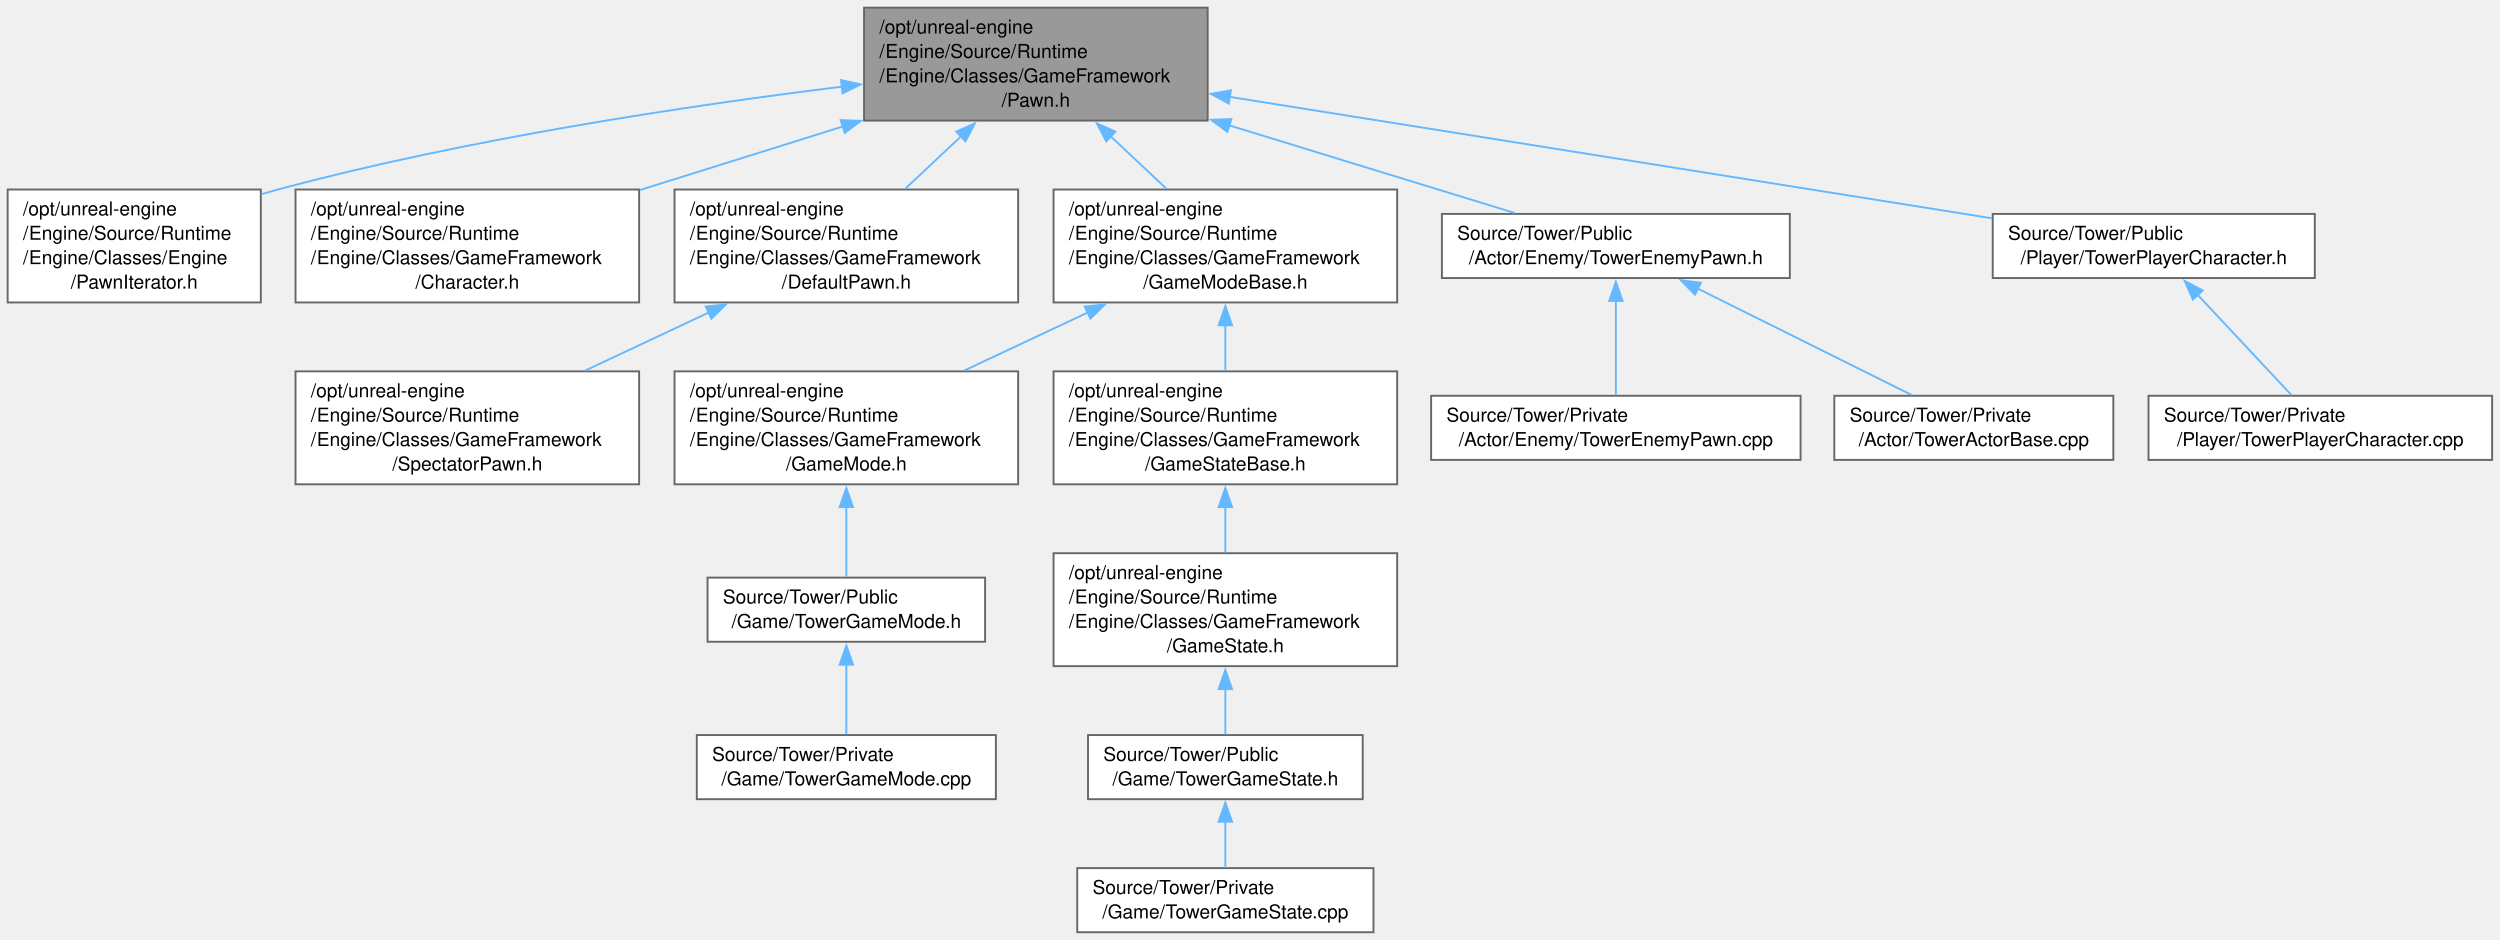
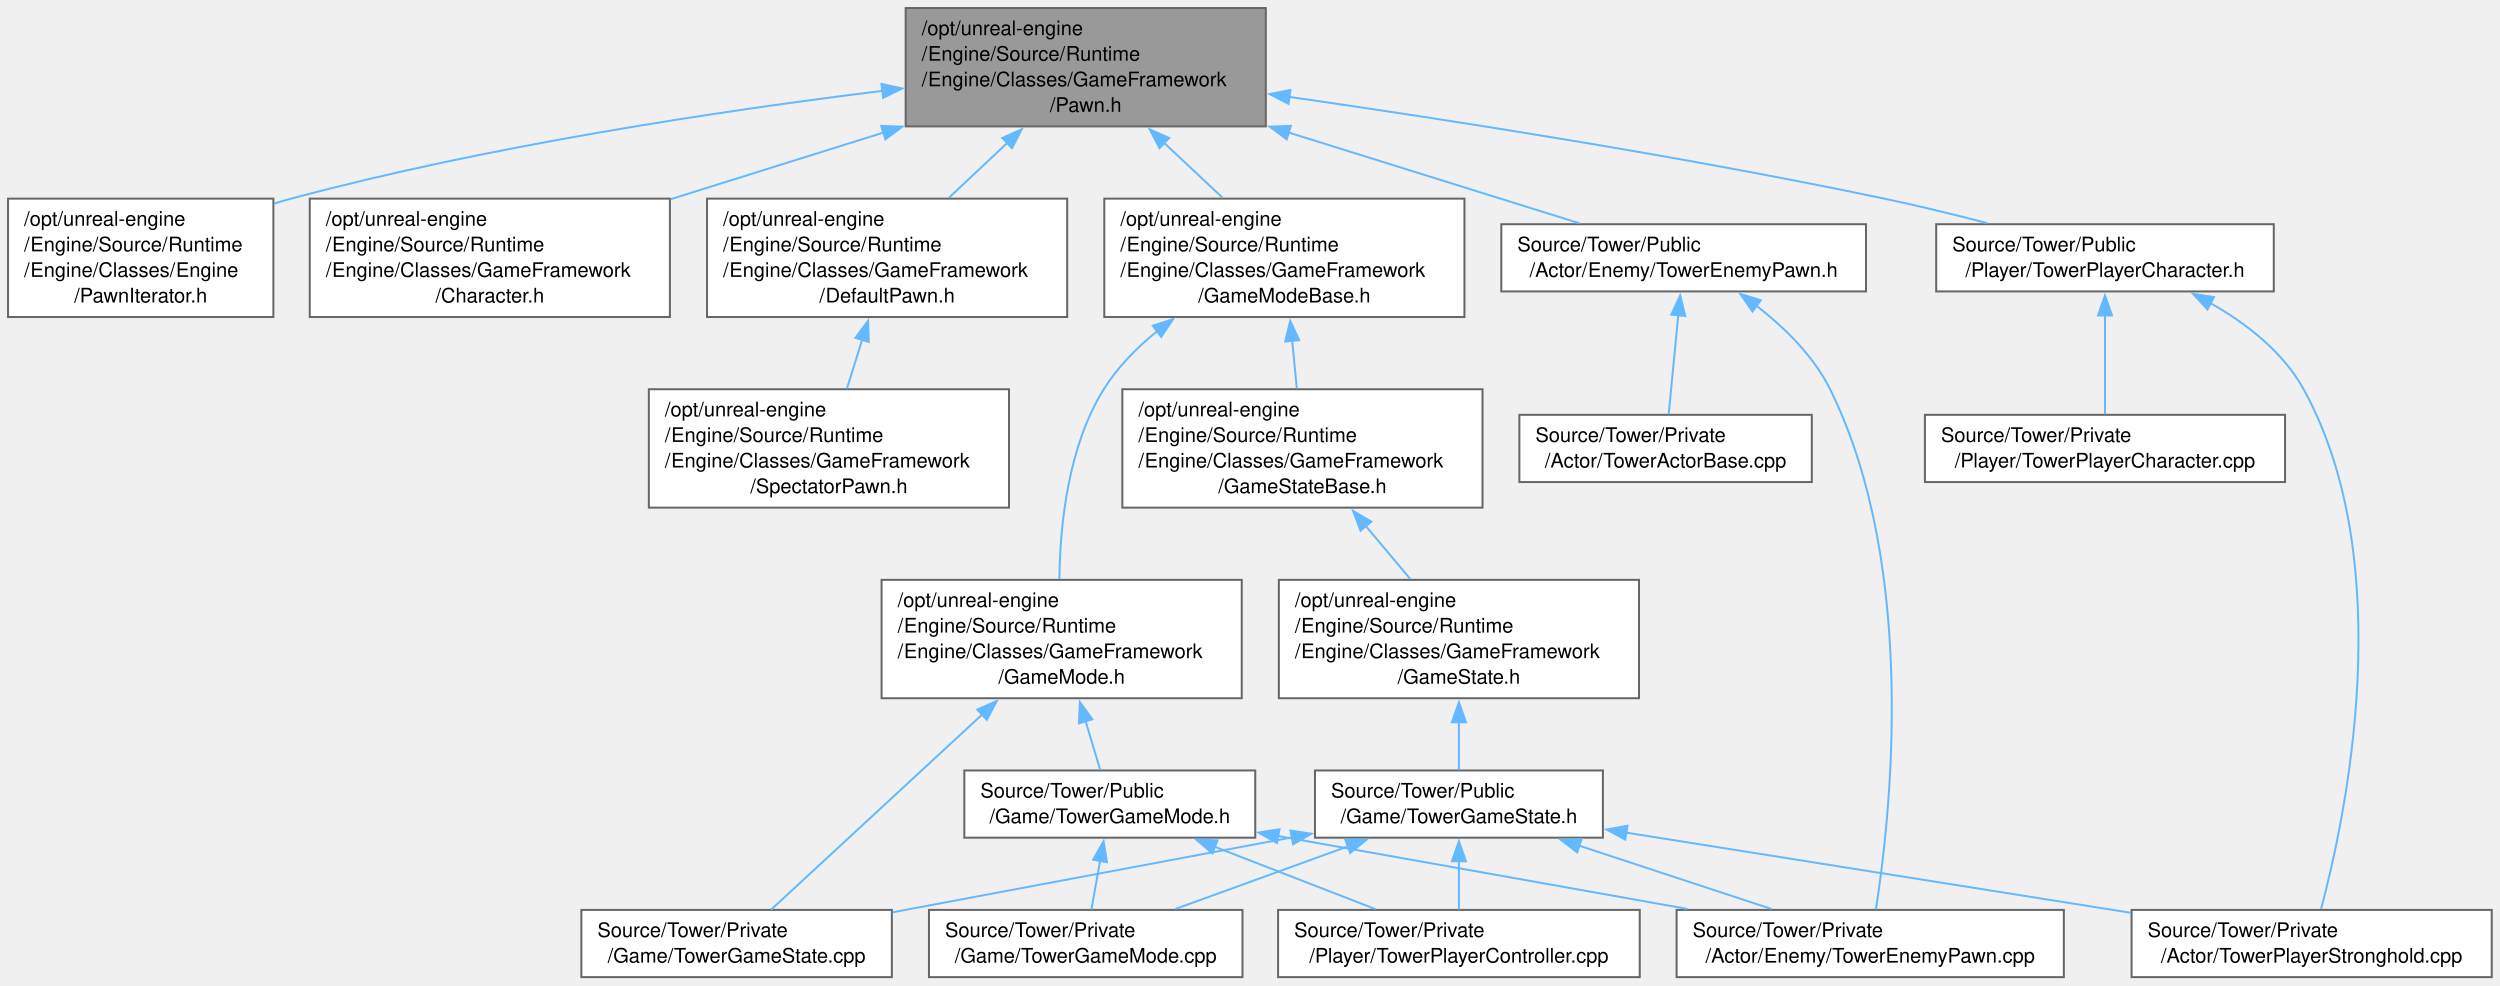
- <svg xmlns="http://www.w3.org/2000/svg" xmlns:xlink="http://www.w3.org/1999/xlink" width="1306pt" height="491pt" viewBox="0.00 0.00 1306.00 491.00">
+ <svg xmlns="http://www.w3.org/2000/svg" xmlns:xlink="http://www.w3.org/1999/xlink" width="1246pt" height="491pt" viewBox="0.00 0.00 1246.00 491.00">
  <g id="graph0" class="graph" transform="scale(1 1) rotate(0) translate(4 487)">
    <g id="Node000001" class="node">
      <g id="a_Node000001">
        <a xlink:title=" ">
          <polygon fill="#999999" stroke="#666666" points="626.88,-483 447.38,-483 447.38,-424 626.88,-424 626.88,-483" />
          <text xml:space="preserve" text-anchor="start" x="455.38" y="-469.5" font-family="Helvetica,sans-Serif" font-size="10.00">/opt/unreal-engine</text>
          <text xml:space="preserve" text-anchor="start" x="455.38" y="-456.75" font-family="Helvetica,sans-Serif" font-size="10.00">/Engine/Source/Runtime</text>
          <text xml:space="preserve" text-anchor="start" x="455.38" y="-444" font-family="Helvetica,sans-Serif" font-size="10.00">/Engine/Classes/GameFramework</text>
          <text xml:space="preserve" text-anchor="middle" x="537.12" y="-431.25" font-family="Helvetica,sans-Serif" font-size="10.00">/Pawn.h</text>
        </a>
      </g>
    </g>
    <g id="Node000002" class="node">
      <g id="a_Node000002">
        <a xlink:href="PawnIterator_8h.html" target="_top" xlink:title=" ">
          <polygon fill="white" stroke="#666666" points="132.25,-388 0,-388 0,-329 132.25,-329 132.25,-388" />
          <text xml:space="preserve" text-anchor="start" x="8" y="-374.5" font-family="Helvetica,sans-Serif" font-size="10.00">/opt/unreal-engine</text>
          <text xml:space="preserve" text-anchor="start" x="8" y="-361.75" font-family="Helvetica,sans-Serif" font-size="10.00">/Engine/Source/Runtime</text>
          <text xml:space="preserve" text-anchor="start" x="8" y="-349" font-family="Helvetica,sans-Serif" font-size="10.00">/Engine/Classes/Engine</text>
          <text xml:space="preserve" text-anchor="middle" x="66.12" y="-336.25" font-family="Helvetica,sans-Serif" font-size="10.00">/PawnIterator.h</text>
        </a>
      </g>
    </g>
    <g id="edge1_Node000001_Node000002" class="edge">
      <g id="a_edge1_Node000001_Node000002">
        <a xlink:title=" ">
          <path fill="none" stroke="#63b8ff" d="M436.02,-441.74C355.29,-431.78 239.75,-414.48 141.12,-388 138.3,-387.24 135.43,-386.42 132.55,-385.54" />
          <polygon fill="#63b8ff" stroke="#63b8ff" points="435.32,-445.18 445.67,-442.91 436.17,-438.23 435.32,-445.18" />
        </a>
      </g>
    </g>
    <g id="Node000003" class="node">
      <g id="a_Node000003">
        <a xlink:href="Character_8h.html" target="_top" xlink:title=" ">
          <polygon fill="white" stroke="#666666" points="329.88,-388 150.38,-388 150.38,-329 329.88,-329 329.88,-388" />
          <text xml:space="preserve" text-anchor="start" x="158.38" y="-374.5" font-family="Helvetica,sans-Serif" font-size="10.00">/opt/unreal-engine</text>
          <text xml:space="preserve" text-anchor="start" x="158.38" y="-361.75" font-family="Helvetica,sans-Serif" font-size="10.00">/Engine/Source/Runtime</text>
          <text xml:space="preserve" text-anchor="start" x="158.38" y="-349" font-family="Helvetica,sans-Serif" font-size="10.00">/Engine/Classes/GameFramework</text>
          <text xml:space="preserve" text-anchor="middle" x="240.12" y="-336.25" font-family="Helvetica,sans-Serif" font-size="10.00">/Character.h</text>
        </a>
      </g>
    </g>
    <g id="edge2_Node000001_Node000003" class="edge">
      <g id="a_edge2_Node000001_Node000003">
        <a xlink:title=" ">
          <path fill="none" stroke="#63b8ff" d="M436.65,-421.04C402.18,-410.24 363.84,-398.24 330.25,-387.72" />
          <polygon fill="#63b8ff" stroke="#63b8ff" points="435.18,-424.24 445.76,-423.89 437.27,-417.56 435.18,-424.24" />
        </a>
      </g>
    </g>
    <g id="Node000004" class="node">
      <g id="a_Node000004">
        <a xlink:href="DefaultPawn_8h.html" target="_top" xlink:title=" ">
          <polygon fill="white" stroke="#666666" points="527.88,-388 348.38,-388 348.38,-329 527.88,-329 527.88,-388" />
          <text xml:space="preserve" text-anchor="start" x="356.38" y="-374.5" font-family="Helvetica,sans-Serif" font-size="10.00">/opt/unreal-engine</text>
          <text xml:space="preserve" text-anchor="start" x="356.38" y="-361.75" font-family="Helvetica,sans-Serif" font-size="10.00">/Engine/Source/Runtime</text>
          <text xml:space="preserve" text-anchor="start" x="356.38" y="-349" font-family="Helvetica,sans-Serif" font-size="10.00">/Engine/Classes/GameFramework</text>
          <text xml:space="preserve" text-anchor="middle" x="438.12" y="-336.25" font-family="Helvetica,sans-Serif" font-size="10.00">/DefaultPawn.h</text>
        </a>
      </g>
    </g>
    <g id="edge3_Node000001_Node000004" class="edge">
      <g id="a_edge3_Node000001_Node000004">
        <a xlink:title=" ">
          <path fill="none" stroke="#63b8ff" d="M498.02,-415.76C488.34,-406.67 478.11,-397.06 468.89,-388.4" />
          <polygon fill="#63b8ff" stroke="#63b8ff" points="495.56,-418.25 505.24,-422.55 500.35,-413.15 495.56,-418.25" />
        </a>
      </g>
    </g>
    <g id="Node000006" class="node">
      <g id="a_Node000006">
        <a xlink:href="GameModeBase_8h.html" target="_top" xlink:title=" ">
          <polygon fill="white" stroke="#666666" points="725.88,-388 546.38,-388 546.38,-329 725.88,-329 725.88,-388" />
          <text xml:space="preserve" text-anchor="start" x="554.38" y="-374.5" font-family="Helvetica,sans-Serif" font-size="10.00">/opt/unreal-engine</text>
          <text xml:space="preserve" text-anchor="start" x="554.38" y="-361.75" font-family="Helvetica,sans-Serif" font-size="10.00">/Engine/Source/Runtime</text>
          <text xml:space="preserve" text-anchor="start" x="554.38" y="-349" font-family="Helvetica,sans-Serif" font-size="10.00">/Engine/Classes/GameFramework</text>
          <text xml:space="preserve" text-anchor="middle" x="636.12" y="-336.25" font-family="Helvetica,sans-Serif" font-size="10.00">/GameModeBase.h</text>
        </a>
      </g>
    </g>
    <g id="edge5_Node000001_Node000006" class="edge">
      <g id="a_edge5_Node000001_Node000006">
        <a xlink:title=" ">
          <path fill="none" stroke="#63b8ff" d="M576.23,-415.76C585.91,-406.67 596.14,-397.06 605.36,-388.4" />
          <polygon fill="#63b8ff" stroke="#63b8ff" points="573.9,-413.15 569.01,-422.55 578.69,-418.25 573.9,-413.15" />
        </a>
      </g>
    </g>
-     <g id="Node000014" class="node">
-       <g id="a_Node000014">
-         <a xlink:href="TowerEnemyPawn_8h.html" target="_top" xlink:title=" ">
-           <polygon fill="white" stroke="#666666" points="931,-375.25 749.25,-375.25 749.25,-341.75 931,-341.75 931,-375.25" />
-           <text xml:space="preserve" text-anchor="start" x="757.25" y="-361.75" font-family="Helvetica,sans-Serif" font-size="10.00">Source/Tower/Public</text>
-           <text xml:space="preserve" text-anchor="middle" x="840.12" y="-349" font-family="Helvetica,sans-Serif" font-size="10.00">/Actor/Enemy/TowerEnemyPawn.h</text>
-         </a>
-       </g>
-     </g>
-     <g id="edge13_Node000001_Node000014" class="edge">
-       <g id="a_edge13_Node000001_Node000014">
-         <a xlink:title=" ">
-           <path fill="none" stroke="#63b8ff" d="M638.07,-421.52C688.01,-406.19 746.24,-388.32 787.32,-375.71" />
-           <polygon fill="#63b8ff" stroke="#63b8ff" points="637.19,-418.12 628.66,-424.4 639.25,-424.82 637.19,-418.12" />
-         </a>
-       </g>
-     </g>
    <g id="Node000017" class="node">
      <g id="a_Node000017">
+         <a xlink:href="TowerEnemyPawn_8h.html" target="_top" xlink:title=" ">
+           <polygon fill="white" stroke="#666666" points="926,-375.25 744.25,-375.25 744.25,-341.75 926,-341.75 926,-375.25" />
+           <text xml:space="preserve" text-anchor="start" x="752.25" y="-361.75" font-family="Helvetica,sans-Serif" font-size="10.00">Source/Tower/Public</text>
+           <text xml:space="preserve" text-anchor="middle" x="835.12" y="-349" font-family="Helvetica,sans-Serif" font-size="10.00">/Actor/Enemy/TowerEnemyPawn.h</text>
+         </a>
+       </g>
+     </g>
+     <g id="edge20_Node000001_Node000017" class="edge">
+       <g id="a_edge20_Node000001_Node000017">
+         <a xlink:title=" ">
+           <path fill="none" stroke="#63b8ff" d="M638.26,-420.94C687.02,-405.72 743.42,-388.12 783.33,-375.67" />
+           <polygon fill="#63b8ff" stroke="#63b8ff" points="637.29,-417.57 628.79,-423.89 639.38,-424.26 637.29,-417.57" />
+         </a>
+       </g>
+     </g>
+     <g id="Node000019" class="node">
+       <g id="a_Node000019">
        <a xlink:href="TowerPlayerCharacter_8h.html" target="_top" xlink:title=" ">
-           <polygon fill="white" stroke="#666666" points="1205.25,-375.25 1037,-375.25 1037,-341.75 1205.25,-341.75 1205.25,-375.25" />
-           <text xml:space="preserve" text-anchor="start" x="1045" y="-361.75" font-family="Helvetica,sans-Serif" font-size="10.00">Source/Tower/Public</text>
-           <text xml:space="preserve" text-anchor="middle" x="1121.12" y="-349" font-family="Helvetica,sans-Serif" font-size="10.00">/Player/TowerPlayerCharacter.h</text>
-         </a>
-       </g>
-     </g>
-     <g id="edge16_Node000001_Node000017" class="edge">
-       <g id="a_edge16_Node000001_Node000017">
-         <a xlink:title=" ">
-           <path fill="none" stroke="#63b8ff" d="M638.13,-436.42C750.86,-418.46 931.25,-389.74 1036.74,-372.94" />
-           <polygon fill="#63b8ff" stroke="#63b8ff" points="637.91,-432.91 628.59,-437.93 639.02,-439.82 637.91,-432.91" />
+           <polygon fill="white" stroke="#666666" points="1129.25,-375.25 961,-375.25 961,-341.75 1129.25,-341.75 1129.25,-375.25" />
+           <text xml:space="preserve" text-anchor="start" x="969" y="-361.75" font-family="Helvetica,sans-Serif" font-size="10.00">Source/Tower/Public</text>
+           <text xml:space="preserve" text-anchor="middle" x="1045.12" y="-349" font-family="Helvetica,sans-Serif" font-size="10.00">/Player/TowerPlayerCharacter.h</text>
+         </a>
+       </g>
+     </g>
+     <g id="edge23_Node000001_Node000019" class="edge">
+       <g id="a_edge23_Node000001_Node000019">
+         <a xlink:title=" ">
+           <path fill="none" stroke="#63b8ff" d="M638.42,-438.73C719.14,-427.13 834.86,-409.07 935.12,-388 951.92,-384.47 970.01,-380.05 986.56,-375.75" />
+           <polygon fill="#63b8ff" stroke="#63b8ff" points="638.17,-435.23 628.77,-440.11 639.16,-442.16 638.17,-435.23" />
        </a>
      </g>
    </g>
    <g id="Node000005" class="node">
      <g id="a_Node000005">
        <a xlink:href="SpectatorPawn_8h.html" target="_top" xlink:title=" ">
-           <polygon fill="white" stroke="#666666" points="329.88,-293 150.38,-293 150.38,-234 329.88,-234 329.88,-293" />
-           <text xml:space="preserve" text-anchor="start" x="158.38" y="-279.5" font-family="Helvetica,sans-Serif" font-size="10.00">/opt/unreal-engine</text>
-           <text xml:space="preserve" text-anchor="start" x="158.38" y="-266.75" font-family="Helvetica,sans-Serif" font-size="10.00">/Engine/Source/Runtime</text>
-           <text xml:space="preserve" text-anchor="start" x="158.38" y="-254" font-family="Helvetica,sans-Serif" font-size="10.00">/Engine/Classes/GameFramework</text>
-           <text xml:space="preserve" text-anchor="middle" x="240.12" y="-241.25" font-family="Helvetica,sans-Serif" font-size="10.00">/SpectatorPawn.h</text>
+           <polygon fill="white" stroke="#666666" points="498.88,-293 319.38,-293 319.38,-234 498.88,-234 498.88,-293" />
+           <text xml:space="preserve" text-anchor="start" x="327.38" y="-279.5" font-family="Helvetica,sans-Serif" font-size="10.00">/opt/unreal-engine</text>
+           <text xml:space="preserve" text-anchor="start" x="327.38" y="-266.75" font-family="Helvetica,sans-Serif" font-size="10.00">/Engine/Source/Runtime</text>
+           <text xml:space="preserve" text-anchor="start" x="327.38" y="-254" font-family="Helvetica,sans-Serif" font-size="10.00">/Engine/Classes/GameFramework</text>
+           <text xml:space="preserve" text-anchor="middle" x="409.12" y="-241.25" font-family="Helvetica,sans-Serif" font-size="10.00">/SpectatorPawn.h</text>
        </a>
      </g>
    </g>
    <g id="edge4_Node000004_Node000005" class="edge">
      <g id="a_edge4_Node000004_Node000005">
        <a xlink:title=" ">
-           <path fill="none" stroke="#63b8ff" d="M366.32,-323.77C345.13,-313.82 322.13,-303.02 301.65,-293.4" />
-           <polygon fill="#63b8ff" stroke="#63b8ff" points="364.65,-326.86 375.19,-327.94 367.63,-320.52 364.65,-326.86" />
+           <path fill="none" stroke="#63b8ff" d="M425.72,-317.72C423.17,-309.55 420.54,-301.1 418.14,-293.4" />
+           <polygon fill="#63b8ff" stroke="#63b8ff" points="422.34,-318.63 428.66,-327.14 429.02,-316.55 422.34,-318.63" />
        </a>
      </g>
    </g>
    <g id="Node000007" class="node">
      <g id="a_Node000007">
        <a xlink:href="GameMode_8h.html" target="_top" xlink:title=" ">
-           <polygon fill="white" stroke="#666666" points="527.88,-293 348.38,-293 348.38,-234 527.88,-234 527.88,-293" />
-           <text xml:space="preserve" text-anchor="start" x="356.38" y="-279.5" font-family="Helvetica,sans-Serif" font-size="10.00">/opt/unreal-engine</text>
-           <text xml:space="preserve" text-anchor="start" x="356.38" y="-266.75" font-family="Helvetica,sans-Serif" font-size="10.00">/Engine/Source/Runtime</text>
-           <text xml:space="preserve" text-anchor="start" x="356.38" y="-254" font-family="Helvetica,sans-Serif" font-size="10.00">/Engine/Classes/GameFramework</text>
-           <text xml:space="preserve" text-anchor="middle" x="438.12" y="-241.25" font-family="Helvetica,sans-Serif" font-size="10.00">/GameMode.h</text>
+           <polygon fill="white" stroke="#666666" points="614.88,-198 435.38,-198 435.38,-139 614.88,-139 614.88,-198" />
+           <text xml:space="preserve" text-anchor="start" x="443.38" y="-184.5" font-family="Helvetica,sans-Serif" font-size="10.00">/opt/unreal-engine</text>
+           <text xml:space="preserve" text-anchor="start" x="443.38" y="-171.75" font-family="Helvetica,sans-Serif" font-size="10.00">/Engine/Source/Runtime</text>
+           <text xml:space="preserve" text-anchor="start" x="443.38" y="-159" font-family="Helvetica,sans-Serif" font-size="10.00">/Engine/Classes/GameFramework</text>
+           <text xml:space="preserve" text-anchor="middle" x="525.12" y="-146.25" font-family="Helvetica,sans-Serif" font-size="10.00">/GameMode.h</text>
        </a>
      </g>
    </g>
    <g id="edge6_Node000006_Node000007" class="edge">
      <g id="a_edge6_Node000006_Node000007">
        <a xlink:title=" ">
-           <path fill="none" stroke="#63b8ff" d="M564.32,-323.77C543.13,-313.82 520.13,-303.02 499.65,-293.4" />
-           <polygon fill="#63b8ff" stroke="#63b8ff" points="562.65,-326.86 573.19,-327.94 565.63,-320.52 562.65,-326.86" />
+           <path fill="none" stroke="#63b8ff" d="M572.69,-321.91C562.45,-313.63 552.98,-303.97 546.12,-293 528.2,-264.32 524.3,-224.92 524,-198.4" />
+           <polygon fill="#63b8ff" stroke="#63b8ff" points="570.54,-324.67 580.63,-327.91 574.76,-319.09 570.54,-324.67" />
+         </a>
+       </g>
+     </g>
+     <g id="Node000013" class="node">
+       <g id="a_Node000013">
+         <a xlink:href="GameStateBase_8h.html" target="_top" xlink:title=" ">
+           <polygon fill="white" stroke="#666666" points="734.88,-293 555.38,-293 555.38,-234 734.88,-234 734.88,-293" />
+           <text xml:space="preserve" text-anchor="start" x="563.38" y="-279.5" font-family="Helvetica,sans-Serif" font-size="10.00">/opt/unreal-engine</text>
+           <text xml:space="preserve" text-anchor="start" x="563.38" y="-266.75" font-family="Helvetica,sans-Serif" font-size="10.00">/Engine/Source/Runtime</text>
+           <text xml:space="preserve" text-anchor="start" x="563.38" y="-254" font-family="Helvetica,sans-Serif" font-size="10.00">/Engine/Classes/GameFramework</text>
+           <text xml:space="preserve" text-anchor="middle" x="645.12" y="-241.25" font-family="Helvetica,sans-Serif" font-size="10.00">/GameStateBase.h</text>
+         </a>
+       </g>
+     </g>
+     <g id="edge12_Node000006_Node000013" class="edge">
+       <g id="a_edge12_Node000006_Node000013">
+         <a xlink:title=" ">
+           <path fill="none" stroke="#63b8ff" d="M640.03,-317.16C640.8,-309.16 641.6,-300.92 642.33,-293.4" />
+           <polygon fill="#63b8ff" stroke="#63b8ff" points="636.55,-316.79 639.07,-327.08 643.52,-317.46 636.55,-316.79" />
+         </a>
+       </g>
+     </g>
+     <g id="Node000008" class="node">
+       <g id="a_Node000008">
+         <a xlink:href="TowerGameState_8cpp.html" target="_top" xlink:title=" ">
+           <polygon fill="white" stroke="#666666" points="440.5,-33.5 285.75,-33.5 285.75,0 440.5,0 440.5,-33.5" />
+           <text xml:space="preserve" text-anchor="start" x="293.75" y="-20" font-family="Helvetica,sans-Serif" font-size="10.00">Source/Tower/Private</text>
+           <text xml:space="preserve" text-anchor="middle" x="363.12" y="-7.25" font-family="Helvetica,sans-Serif" font-size="10.00">/Game/TowerGameState.cpp</text>
+         </a>
+       </g>
+     </g>
+     <g id="edge7_Node000007_Node000008" class="edge">
+       <g id="a_edge7_Node000007_Node000008">
+         <a xlink:title=" ">
+           <path fill="none" stroke="#63b8ff" d="M485.63,-131C451.97,-99.88 405.2,-56.64 380.31,-33.63" />
+           <polygon fill="#63b8ff" stroke="#63b8ff" points="483.06,-133.38 492.78,-137.6 487.81,-128.24 483.06,-133.38" />
+         </a>
+       </g>
+     </g>
+     <g id="Node000009" class="node">
+       <g id="a_Node000009">
+         <a xlink:href="TowerGameMode_8h.html" target="_top" xlink:title=" ">
+           <polygon fill="white" stroke="#666666" points="621.62,-103 476.62,-103 476.62,-69.5 621.62,-69.5 621.62,-103" />
+           <text xml:space="preserve" text-anchor="start" x="484.62" y="-89.5" font-family="Helvetica,sans-Serif" font-size="10.00">Source/Tower/Public</text>
+           <text xml:space="preserve" text-anchor="middle" x="549.12" y="-76.75" font-family="Helvetica,sans-Serif" font-size="10.00">/Game/TowerGameMode.h</text>
+         </a>
+       </g>
+     </g>
+     <g id="edge8_Node000007_Node000009" class="edge">
+       <g id="a_edge8_Node000007_Node000009">
+         <a xlink:title=" ">
+           <path fill="none" stroke="#63b8ff" d="M537.02,-127.72C539.61,-119.08 542.19,-110.42 544.31,-103.35" />
+           <polygon fill="#63b8ff" stroke="#63b8ff" points="533.74,-126.49 534.22,-137.08 540.44,-128.5 533.74,-126.49" />
        </a>
      </g>
    </g>
    <g id="Node000010" class="node">
      <g id="a_Node000010">
-         <a xlink:href="GameStateBase_8h.html" target="_top" xlink:title=" ">
-           <polygon fill="white" stroke="#666666" points="725.88,-293 546.38,-293 546.38,-234 725.88,-234 725.88,-293" />
-           <text xml:space="preserve" text-anchor="start" x="554.38" y="-279.5" font-family="Helvetica,sans-Serif" font-size="10.00">/opt/unreal-engine</text>
-           <text xml:space="preserve" text-anchor="start" x="554.38" y="-266.75" font-family="Helvetica,sans-Serif" font-size="10.00">/Engine/Source/Runtime</text>
-           <text xml:space="preserve" text-anchor="start" x="554.38" y="-254" font-family="Helvetica,sans-Serif" font-size="10.00">/Engine/Classes/GameFramework</text>
-           <text xml:space="preserve" text-anchor="middle" x="636.12" y="-241.25" font-family="Helvetica,sans-Serif" font-size="10.00">/GameStateBase.h</text>
-         </a>
-       </g>
-     </g>
-     <g id="edge9_Node000006_Node000010" class="edge">
-       <g id="a_edge9_Node000006_Node000010">
-         <a xlink:title=" ">
-           <path fill="none" stroke="#63b8ff" d="M636.12,-317.16C636.12,-309.16 636.12,-300.92 636.12,-293.4" />
-           <polygon fill="#63b8ff" stroke="#63b8ff" points="632.63,-317.07 636.13,-327.07 639.63,-317.07 632.63,-317.07" />
-         </a>
-       </g>
-     </g>
-     <g id="Node000008" class="node">
-       <g id="a_Node000008">
-         <a xlink:href="TowerGameMode_8h.html" target="_top" xlink:title=" ">
-           <polygon fill="white" stroke="#666666" points="510.62,-185.25 365.62,-185.25 365.62,-151.75 510.62,-151.75 510.62,-185.25" />
-           <text xml:space="preserve" text-anchor="start" x="373.62" y="-171.75" font-family="Helvetica,sans-Serif" font-size="10.00">Source/Tower/Public</text>
-           <text xml:space="preserve" text-anchor="middle" x="438.12" y="-159" font-family="Helvetica,sans-Serif" font-size="10.00">/Game/TowerGameMode.h</text>
-         </a>
-       </g>
-     </g>
-     <g id="edge7_Node000007_Node000008" class="edge">
-       <g id="a_edge7_Node000007_Node000008">
-         <a xlink:title=" ">
-           <path fill="none" stroke="#63b8ff" d="M438.12,-222.08C438.12,-209.23 438.12,-195.76 438.12,-185.67" />
-           <polygon fill="#63b8ff" stroke="#63b8ff" points="434.63,-222.07 438.13,-232.07 441.63,-222.07 434.63,-222.07" />
-         </a>
-       </g>
-     </g>
-     <g id="Node000009" class="node">
-       <g id="a_Node000009">
-         <a xlink:href="TowerGameMode_8cpp.html" target="_top" xlink:title=" ">
-           <polygon fill="white" stroke="#666666" points="516.25,-103 360,-103 360,-69.5 516.25,-69.5 516.25,-103" />
-           <text xml:space="preserve" text-anchor="start" x="368" y="-89.5" font-family="Helvetica,sans-Serif" font-size="10.00">Source/Tower/Private</text>
-           <text xml:space="preserve" text-anchor="middle" x="438.12" y="-76.75" font-family="Helvetica,sans-Serif" font-size="10.00">/Game/TowerGameMode.cpp</text>
-         </a>
-       </g>
-     </g>
-     <g id="edge8_Node000008_Node000009" class="edge">
-       <g id="a_edge8_Node000008_Node000009">
-         <a xlink:title=" ">
-           <path fill="none" stroke="#63b8ff" d="M438.12,-139.88C438.12,-127.74 438.12,-113.9 438.12,-103.47" />
-           <polygon fill="#63b8ff" stroke="#63b8ff" points="434.63,-139.75 438.13,-149.75 441.63,-139.75 434.63,-139.75" />
+         <a xlink:href="TowerEnemyPawn_8cpp.html" target="_top" xlink:title=" ">
+           <polygon fill="white" stroke="#666666" points="1024.62,-33.5 831.62,-33.5 831.62,0 1024.62,0 1024.62,-33.5" />
+           <text xml:space="preserve" text-anchor="start" x="839.62" y="-20" font-family="Helvetica,sans-Serif" font-size="10.00">Source/Tower/Private</text>
+           <text xml:space="preserve" text-anchor="middle" x="928.12" y="-7.25" font-family="Helvetica,sans-Serif" font-size="10.00">/Actor/Enemy/TowerEnemyPawn.cpp</text>
+         </a>
+       </g>
+     </g>
+     <g id="edge9_Node000009_Node000010" class="edge">
+       <g id="a_edge9_Node000009_Node000010">
+         <a xlink:title=" ">
+           <path fill="none" stroke="#63b8ff" d="M632.79,-70.35C693.25,-59.58 774.87,-45.05 836.98,-33.98" />
+           <polygon fill="#63b8ff" stroke="#63b8ff" points="632.47,-66.85 623.24,-72.05 633.7,-73.74 632.47,-66.85" />
        </a>
      </g>
    </g>
    <g id="Node000011" class="node">
      <g id="a_Node000011">
-         <a xlink:href="GameState_8h.html" target="_top" xlink:title=" ">
-           <polygon fill="white" stroke="#666666" points="725.88,-198 546.38,-198 546.38,-139 725.88,-139 725.88,-198" />
-           <text xml:space="preserve" text-anchor="start" x="554.38" y="-184.5" font-family="Helvetica,sans-Serif" font-size="10.00">/opt/unreal-engine</text>
-           <text xml:space="preserve" text-anchor="start" x="554.38" y="-171.75" font-family="Helvetica,sans-Serif" font-size="10.00">/Engine/Source/Runtime</text>
-           <text xml:space="preserve" text-anchor="start" x="554.38" y="-159" font-family="Helvetica,sans-Serif" font-size="10.00">/Engine/Classes/GameFramework</text>
-           <text xml:space="preserve" text-anchor="middle" x="636.12" y="-146.25" font-family="Helvetica,sans-Serif" font-size="10.00">/GameState.h</text>
-         </a>
-       </g>
-     </g>
-     <g id="edge10_Node000010_Node000011" class="edge">
-       <g id="a_edge10_Node000010_Node000011">
-         <a xlink:title=" ">
-           <path fill="none" stroke="#63b8ff" d="M636.12,-222.16C636.12,-214.16 636.12,-205.92 636.12,-198.4" />
-           <polygon fill="#63b8ff" stroke="#63b8ff" points="632.63,-222.07 636.13,-232.07 639.63,-222.07 632.63,-222.07" />
+         <a xlink:href="TowerGameMode_8cpp.html" target="_top" xlink:title=" ">
+           <polygon fill="white" stroke="#666666" points="615.25,-33.5 459,-33.5 459,0 615.25,0 615.25,-33.5" />
+           <text xml:space="preserve" text-anchor="start" x="467" y="-20" font-family="Helvetica,sans-Serif" font-size="10.00">Source/Tower/Private</text>
+           <text xml:space="preserve" text-anchor="middle" x="537.12" y="-7.25" font-family="Helvetica,sans-Serif" font-size="10.00">/Game/TowerGameMode.cpp</text>
+         </a>
+       </g>
+     </g>
+     <g id="edge10_Node000009_Node000011" class="edge">
+       <g id="a_edge10_Node000009_Node000011">
+         <a xlink:title=" ">
+           <path fill="none" stroke="#63b8ff" d="M544.3,-58.1C542.82,-49.79 541.25,-40.93 539.95,-33.63" />
+           <polygon fill="#63b8ff" stroke="#63b8ff" points="540.82,-58.53 546.02,-67.76 547.71,-57.3 540.82,-58.53" />
        </a>
      </g>
    </g>
    <g id="Node000012" class="node">
      <g id="a_Node000012">
-         <a xlink:href="TowerGameState_8h.html" target="_top" xlink:title=" ">
-           <polygon fill="white" stroke="#666666" points="707.88,-103 564.38,-103 564.38,-69.5 707.88,-69.5 707.88,-103" />
-           <text xml:space="preserve" text-anchor="start" x="572.38" y="-89.5" font-family="Helvetica,sans-Serif" font-size="10.00">Source/Tower/Public</text>
-           <text xml:space="preserve" text-anchor="middle" x="636.12" y="-76.75" font-family="Helvetica,sans-Serif" font-size="10.00">/Game/TowerGameState.h</text>
-         </a>
-       </g>
-     </g>
-     <g id="edge11_Node000011_Node000012" class="edge">
-       <g id="a_edge11_Node000011_Node000012">
-         <a xlink:title=" ">
-           <path fill="none" stroke="#63b8ff" d="M636.12,-127.14C636.12,-118.7 636.12,-110.27 636.12,-103.35" />
-           <polygon fill="#63b8ff" stroke="#63b8ff" points="632.63,-127.01 636.13,-137.01 639.63,-127.01 632.63,-127.01" />
-         </a>
-       </g>
-     </g>
-     <g id="Node000013" class="node">
-       <g id="a_Node000013">
-         <a xlink:href="TowerGameState_8cpp.html" target="_top" xlink:title=" ">
-           <polygon fill="white" stroke="#666666" points="713.5,-33.5 558.75,-33.5 558.75,0 713.5,0 713.5,-33.5" />
-           <text xml:space="preserve" text-anchor="start" x="566.75" y="-20" font-family="Helvetica,sans-Serif" font-size="10.00">Source/Tower/Private</text>
-           <text xml:space="preserve" text-anchor="middle" x="636.12" y="-7.25" font-family="Helvetica,sans-Serif" font-size="10.00">/Game/TowerGameState.cpp</text>
-         </a>
-       </g>
-     </g>
-     <g id="edge12_Node000012_Node000013" class="edge">
-       <g id="a_edge12_Node000012_Node000013">
-         <a xlink:title=" ">
-           <path fill="none" stroke="#63b8ff" d="M636.12,-57.81C636.12,-49.59 636.12,-40.84 636.12,-33.63" />
-           <polygon fill="#63b8ff" stroke="#63b8ff" points="632.63,-57.74 636.13,-67.74 639.63,-57.74 632.63,-57.74" />
+         <a xlink:href="TowerPlayerController_8cpp.html" target="_top" xlink:title=" ">
+           <polygon fill="white" stroke="#666666" points="813.25,-33.5 633,-33.5 633,0 813.25,0 813.25,-33.5" />
+           <text xml:space="preserve" text-anchor="start" x="641" y="-20" font-family="Helvetica,sans-Serif" font-size="10.00">Source/Tower/Private</text>
+           <text xml:space="preserve" text-anchor="middle" x="723.12" y="-7.25" font-family="Helvetica,sans-Serif" font-size="10.00">/Player/TowerPlayerController.cpp</text>
+         </a>
+       </g>
+     </g>
+     <g id="edge11_Node000009_Node000012" class="edge">
+       <g id="a_edge11_Node000009_Node000012">
+         <a xlink:title=" ">
+           <path fill="none" stroke="#63b8ff" d="M601.45,-64.95C627.07,-55.01 657.48,-43.22 681.49,-33.9" />
+           <polygon fill="#63b8ff" stroke="#63b8ff" points="600.27,-61.65 592.21,-68.53 602.8,-68.18 600.27,-61.65" />
+         </a>
+       </g>
+     </g>
+     <g id="Node000014" class="node">
+       <g id="a_Node000014">
+         <a xlink:href="GameState_8h.html" target="_top" xlink:title=" ">
+           <polygon fill="white" stroke="#666666" points="812.88,-198 633.38,-198 633.38,-139 812.88,-139 812.88,-198" />
+           <text xml:space="preserve" text-anchor="start" x="641.38" y="-184.5" font-family="Helvetica,sans-Serif" font-size="10.00">/opt/unreal-engine</text>
+           <text xml:space="preserve" text-anchor="start" x="641.38" y="-171.75" font-family="Helvetica,sans-Serif" font-size="10.00">/Engine/Source/Runtime</text>
+           <text xml:space="preserve" text-anchor="start" x="641.38" y="-159" font-family="Helvetica,sans-Serif" font-size="10.00">/Engine/Classes/GameFramework</text>
+           <text xml:space="preserve" text-anchor="middle" x="723.12" y="-146.25" font-family="Helvetica,sans-Serif" font-size="10.00">/GameState.h</text>
+         </a>
+       </g>
+     </g>
+     <g id="edge13_Node000013_Node000014" class="edge">
+       <g id="a_edge13_Node000013_Node000014">
+         <a xlink:title=" ">
+           <path fill="none" stroke="#63b8ff" d="M676.63,-224.94C684.05,-216.09 691.85,-206.79 698.89,-198.4" />
+           <polygon fill="#63b8ff" stroke="#63b8ff" points="674.09,-222.51 670.35,-232.42 679.46,-227.01 674.09,-222.51" />
        </a>
      </g>
    </g>
    <g id="Node000015" class="node">
      <g id="a_Node000015">
-         <a xlink:href="TowerEnemyPawn_8cpp.html" target="_top" xlink:title=" ">
-           <polygon fill="white" stroke="#666666" points="936.62,-280.25 743.62,-280.25 743.62,-246.75 936.62,-246.75 936.62,-280.25" />
-           <text xml:space="preserve" text-anchor="start" x="751.62" y="-266.75" font-family="Helvetica,sans-Serif" font-size="10.00">Source/Tower/Private</text>
-           <text xml:space="preserve" text-anchor="middle" x="840.12" y="-254" font-family="Helvetica,sans-Serif" font-size="10.00">/Actor/Enemy/TowerEnemyPawn.cpp</text>
+         <a xlink:href="TowerGameState_8h.html" target="_top" xlink:title=" ">
+           <polygon fill="white" stroke="#666666" points="794.88,-103 651.38,-103 651.38,-69.5 794.88,-69.5 794.88,-103" />
+           <text xml:space="preserve" text-anchor="start" x="659.38" y="-89.5" font-family="Helvetica,sans-Serif" font-size="10.00">Source/Tower/Public</text>
+           <text xml:space="preserve" text-anchor="middle" x="723.12" y="-76.75" font-family="Helvetica,sans-Serif" font-size="10.00">/Game/TowerGameState.h</text>
        </a>
      </g>
    </g>
    <g id="edge14_Node000014_Node000015" class="edge">
      <g id="a_edge14_Node000014_Node000015">
        <a xlink:title=" ">
-           <path fill="none" stroke="#63b8ff" d="M840.12,-329.87C840.12,-313.78 840.12,-294.06 840.12,-280.51" />
-           <polygon fill="#63b8ff" stroke="#63b8ff" points="836.63,-329.79 840.13,-339.79 843.63,-329.79 836.63,-329.79" />
+           <path fill="none" stroke="#63b8ff" d="M723.12,-127.14C723.12,-118.7 723.12,-110.27 723.12,-103.35" />
+           <polygon fill="#63b8ff" stroke="#63b8ff" points="719.63,-127.01 723.13,-137.01 726.63,-127.01 719.63,-127.01" />
+         </a>
+       </g>
+     </g>
+     <g id="edge18_Node000015_Node000008" class="edge">
+       <g id="a_edge18_Node000015_Node000008">
+         <a xlink:title=" ">
+           <path fill="none" stroke="#63b8ff" d="M640.19,-69.7C580.19,-58.45 499.68,-43.35 440.91,-32.33" />
+           <polygon fill="#63b8ff" stroke="#63b8ff" points="639.18,-73.07 649.65,-71.47 640.47,-66.19 639.18,-73.07" />
+         </a>
+       </g>
+     </g>
+     <g id="edge15_Node000015_Node000010" class="edge">
+       <g id="a_edge15_Node000015_Node000010">
+         <a xlink:title=" ">
+           <path fill="none" stroke="#63b8ff" d="M782.76,-65.61C813.35,-55.54 850.15,-43.42 879.07,-33.9" />
+           <polygon fill="#63b8ff" stroke="#63b8ff" points="782.07,-62.16 773.67,-68.61 784.26,-68.81 782.07,-62.16" />
+         </a>
+       </g>
+     </g>
+     <g id="edge17_Node000015_Node000011" class="edge">
+       <g id="a_edge17_Node000015_Node000011">
+         <a xlink:title=" ">
+           <path fill="none" stroke="#63b8ff" d="M667.92,-65.22C640.39,-55.22 607.53,-43.3 581.64,-33.9" />
+           <polygon fill="#63b8ff" stroke="#63b8ff" points="666.56,-68.44 677.15,-68.57 668.94,-61.86 666.56,-68.44" />
+         </a>
+       </g>
+     </g>
+     <g id="edge19_Node000015_Node000012" class="edge">
+       <g id="a_edge19_Node000015_Node000012">
+         <a xlink:title=" ">
+           <path fill="none" stroke="#63b8ff" d="M723.12,-57.81C723.12,-49.59 723.12,-40.84 723.12,-33.63" />
+           <polygon fill="#63b8ff" stroke="#63b8ff" points="719.63,-57.74 723.13,-67.74 726.63,-57.74 719.63,-57.74" />
        </a>
      </g>
    </g>
    <g id="Node000016" class="node">
      <g id="a_Node000016">
-         <a xlink:href="TowerActorBase_8cpp.html" target="_top" xlink:title=" ">
-           <polygon fill="white" stroke="#666666" points="1100,-280.25 954.25,-280.25 954.25,-246.75 1100,-246.75 1100,-280.25" />
-           <text xml:space="preserve" text-anchor="start" x="962.25" y="-266.75" font-family="Helvetica,sans-Serif" font-size="10.00">Source/Tower/Private</text>
-           <text xml:space="preserve" text-anchor="middle" x="1027.12" y="-254" font-family="Helvetica,sans-Serif" font-size="10.00">/Actor/TowerActorBase.cpp</text>
-         </a>
-       </g>
-     </g>
-     <g id="edge15_Node000014_Node000016" class="edge">
-       <g id="a_edge15_Node000014_Node000016">
-         <a xlink:title=" ">
-           <path fill="none" stroke="#63b8ff" d="M882.8,-336.28C916.78,-319.38 963.62,-296.08 994.61,-280.67" />
-           <polygon fill="#63b8ff" stroke="#63b8ff" points="881.45,-333.04 874.05,-340.63 884.57,-339.31 881.45,-333.04" />
+         <a xlink:href="TowerPlayerStronghold_8cpp.html" target="_top" xlink:title=" ">
+           <polygon fill="white" stroke="#666666" points="1237.88,-33.5 1058.38,-33.5 1058.38,0 1237.88,0 1237.88,-33.5" />
+           <text xml:space="preserve" text-anchor="start" x="1066.38" y="-20" font-family="Helvetica,sans-Serif" font-size="10.00">Source/Tower/Private</text>
+           <text xml:space="preserve" text-anchor="middle" x="1148.12" y="-7.25" font-family="Helvetica,sans-Serif" font-size="10.00">/Actor/TowerPlayerStronghold.cpp</text>
+         </a>
+       </g>
+     </g>
+     <g id="edge16_Node000015_Node000016" class="edge">
+       <g id="a_edge16_Node000015_Node000016">
+         <a xlink:title=" ">
+           <path fill="none" stroke="#63b8ff" d="M806.56,-72C878.97,-60.5 983.57,-43.89 1057.9,-32.08" />
+           <polygon fill="#63b8ff" stroke="#63b8ff" points="806.04,-68.54 796.72,-73.56 807.14,-75.45 806.04,-68.54" />
+         </a>
+       </g>
+     </g>
+     <g id="edge21_Node000017_Node000010" class="edge">
+       <g id="a_edge21_Node000017_Node000010">
+         <a xlink:title=" ">
+           <path fill="none" stroke="#63b8ff" d="M871.25,-334.74C885.25,-323.9 899.87,-309.66 908.12,-293 952.35,-203.69 937.91,-77.8 930.94,-33.73" />
+           <polygon fill="#63b8ff" stroke="#63b8ff" points="869.43,-331.73 863.43,-340.46 873.57,-337.38 869.43,-331.73" />
        </a>
      </g>
    </g>
    <g id="Node000018" class="node">
      <g id="a_Node000018">
+         <a xlink:href="TowerActorBase_8cpp.html" target="_top" xlink:title=" ">
+           <polygon fill="white" stroke="#666666" points="899,-280.25 753.25,-280.25 753.25,-246.75 899,-246.75 899,-280.25" />
+           <text xml:space="preserve" text-anchor="start" x="761.25" y="-266.75" font-family="Helvetica,sans-Serif" font-size="10.00">Source/Tower/Private</text>
+           <text xml:space="preserve" text-anchor="middle" x="826.12" y="-254" font-family="Helvetica,sans-Serif" font-size="10.00">/Actor/TowerActorBase.cpp</text>
+         </a>
+       </g>
+     </g>
+     <g id="edge22_Node000017_Node000018" class="edge">
+       <g id="a_edge22_Node000017_Node000018">
+         <a xlink:title=" ">
+           <path fill="none" stroke="#63b8ff" d="M832.45,-329.87C830.89,-313.78 828.99,-294.06 827.67,-280.51" />
+           <polygon fill="#63b8ff" stroke="#63b8ff" points="828.96,-330.18 833.41,-339.79 835.93,-329.5 828.96,-330.18" />
+         </a>
+       </g>
+     </g>
+     <g id="edge24_Node000019_Node000016" class="edge">
+       <g id="a_edge24_Node000019_Node000016">
+         <a xlink:title=" ">
+           <path fill="none" stroke="#63b8ff" d="M1097.6,-335.98C1115.63,-325.77 1133.84,-311.64 1144.12,-293 1192.13,-205.95 1164.77,-78.65 1152.82,-33.97" />
+           <polygon fill="#63b8ff" stroke="#63b8ff" points="1096.19,-332.77 1089,-340.54 1099.47,-338.95 1096.19,-332.77" />
+         </a>
+       </g>
+     </g>
+     <g id="Node000020" class="node">
+       <g id="a_Node000020">
        <a xlink:href="TowerPlayerCharacter_8cpp.html" target="_top" xlink:title=" ">
-           <polygon fill="white" stroke="#666666" points="1297.88,-280.25 1118.38,-280.25 1118.38,-246.75 1297.88,-246.75 1297.88,-280.25" />
-           <text xml:space="preserve" text-anchor="start" x="1126.38" y="-266.75" font-family="Helvetica,sans-Serif" font-size="10.00">Source/Tower/Private</text>
-           <text xml:space="preserve" text-anchor="middle" x="1208.12" y="-254" font-family="Helvetica,sans-Serif" font-size="10.00">/Player/TowerPlayerCharacter.cpp</text>
-         </a>
-       </g>
-     </g>
-     <g id="edge17_Node000017_Node000018" class="edge">
-       <g id="a_edge17_Node000017_Node000018">
-         <a xlink:title=" ">
-           <path fill="none" stroke="#63b8ff" d="M1143.93,-333.12C1159.47,-316.51 1179.6,-294.99 1193.14,-280.51" />
-           <polygon fill="#63b8ff" stroke="#63b8ff" points="1141.59,-330.5 1137.31,-340.2 1146.7,-335.28 1141.59,-330.5" />
+           <polygon fill="white" stroke="#666666" points="1134.88,-280.25 955.38,-280.25 955.38,-246.75 1134.88,-246.75 1134.88,-280.25" />
+           <text xml:space="preserve" text-anchor="start" x="963.38" y="-266.75" font-family="Helvetica,sans-Serif" font-size="10.00">Source/Tower/Private</text>
+           <text xml:space="preserve" text-anchor="middle" x="1045.12" y="-254" font-family="Helvetica,sans-Serif" font-size="10.00">/Player/TowerPlayerCharacter.cpp</text>
+         </a>
+       </g>
+     </g>
+     <g id="edge25_Node000019_Node000020" class="edge">
+       <g id="a_edge25_Node000019_Node000020">
+         <a xlink:title=" ">
+           <path fill="none" stroke="#63b8ff" d="M1045.12,-329.87C1045.12,-313.78 1045.12,-294.06 1045.12,-280.51" />
+           <polygon fill="#63b8ff" stroke="#63b8ff" points="1041.63,-329.79 1045.13,-339.79 1048.63,-329.79 1041.63,-329.79" />
        </a>
      </g>
    </g>
  </g>
</svg>
